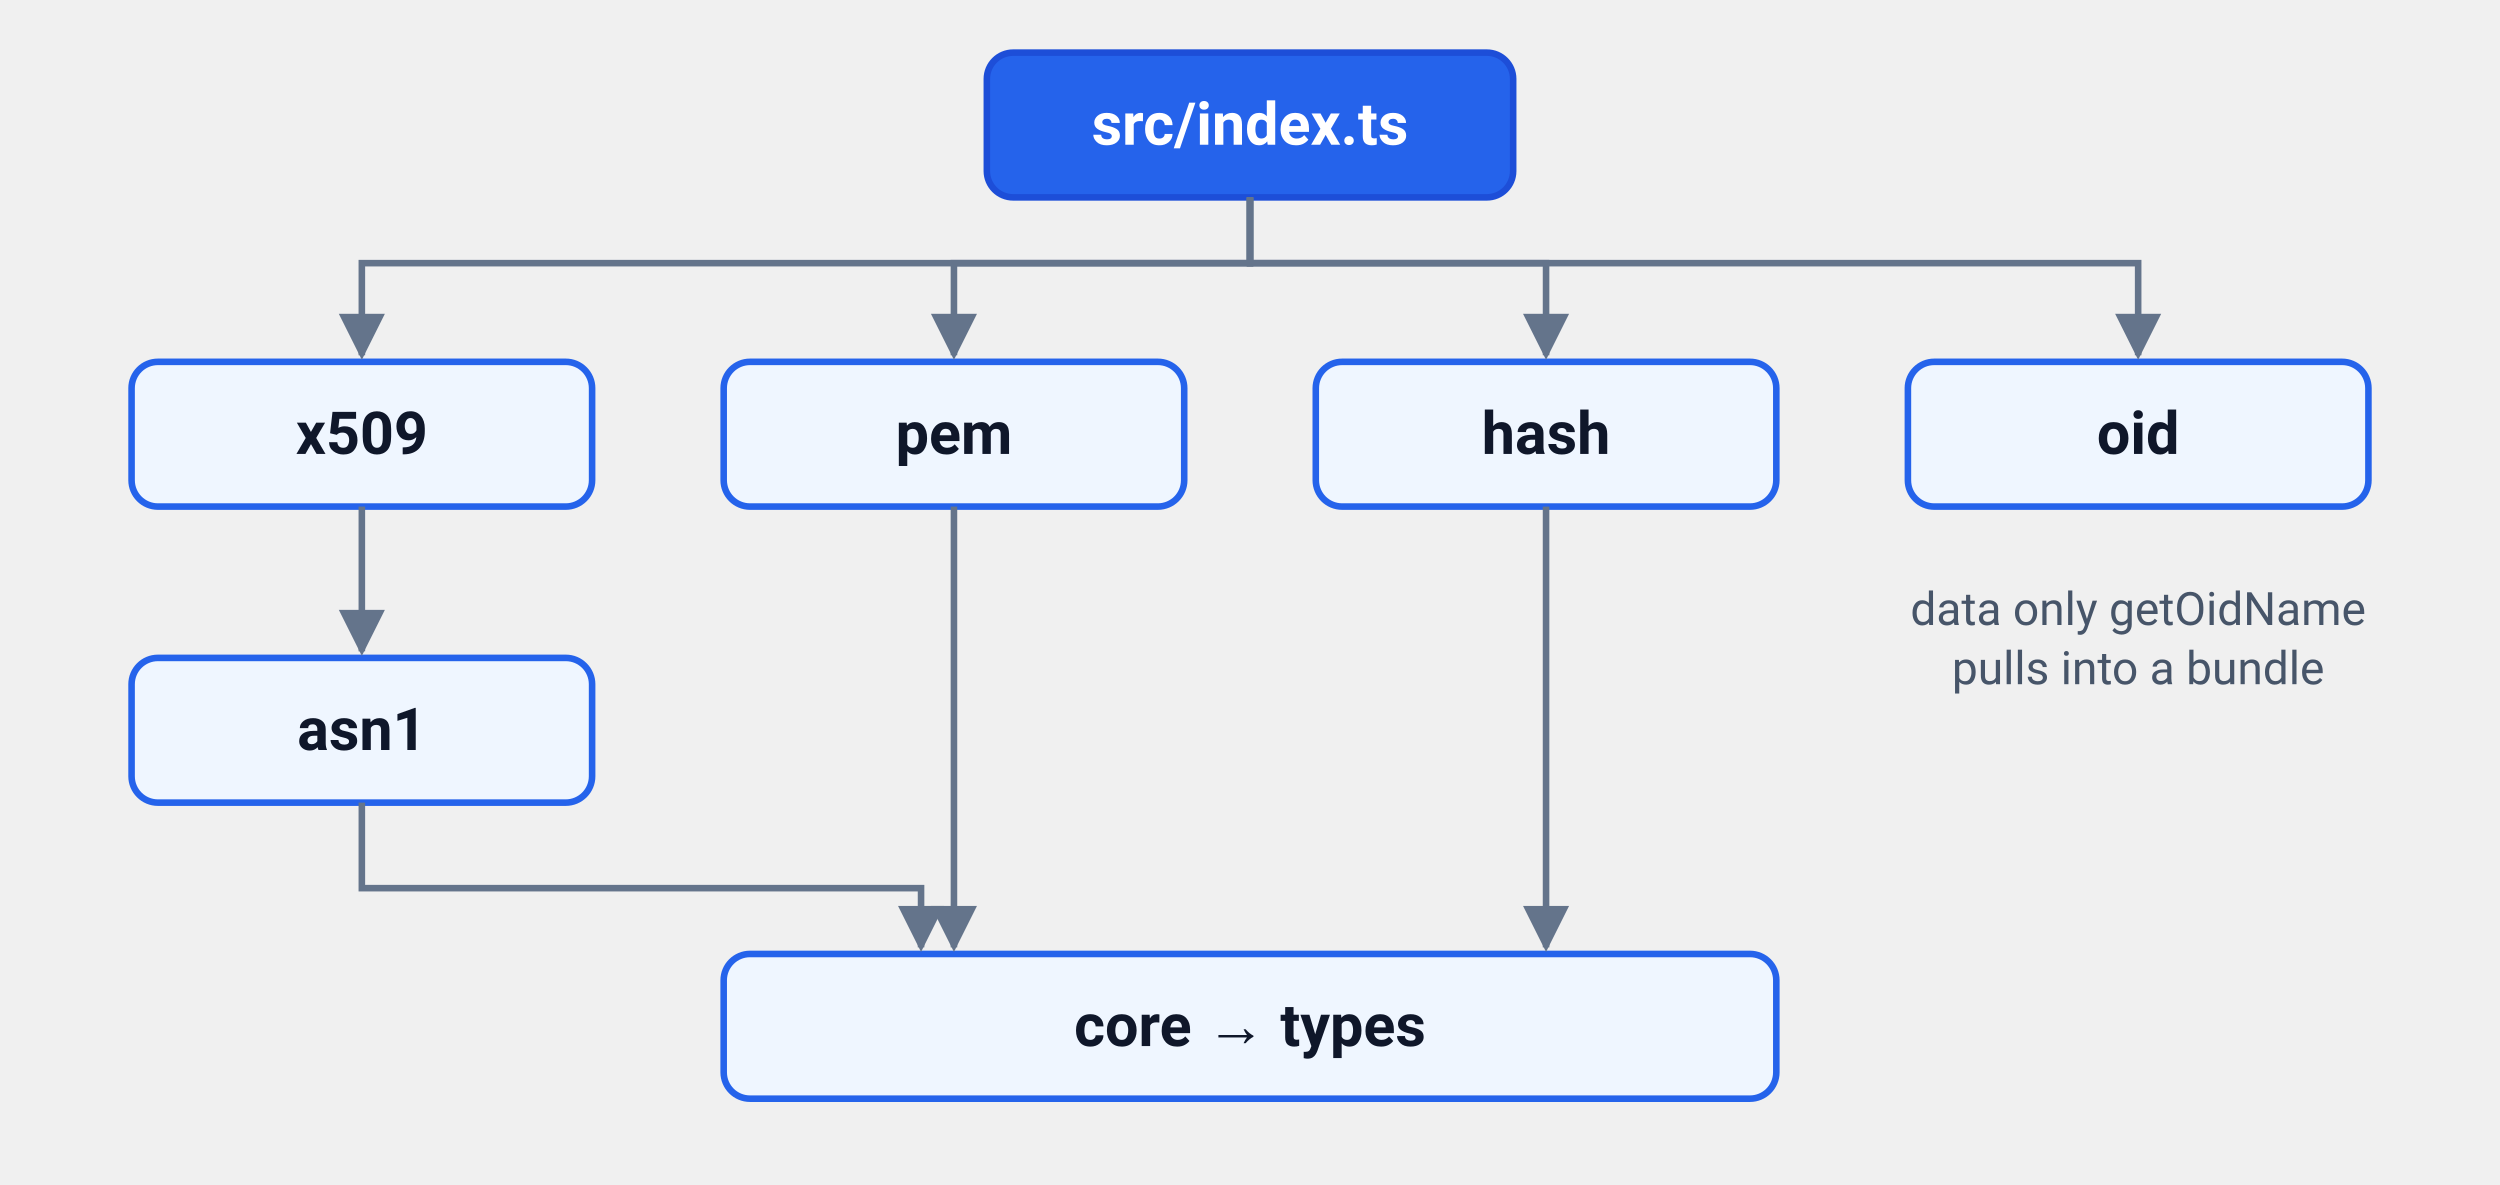
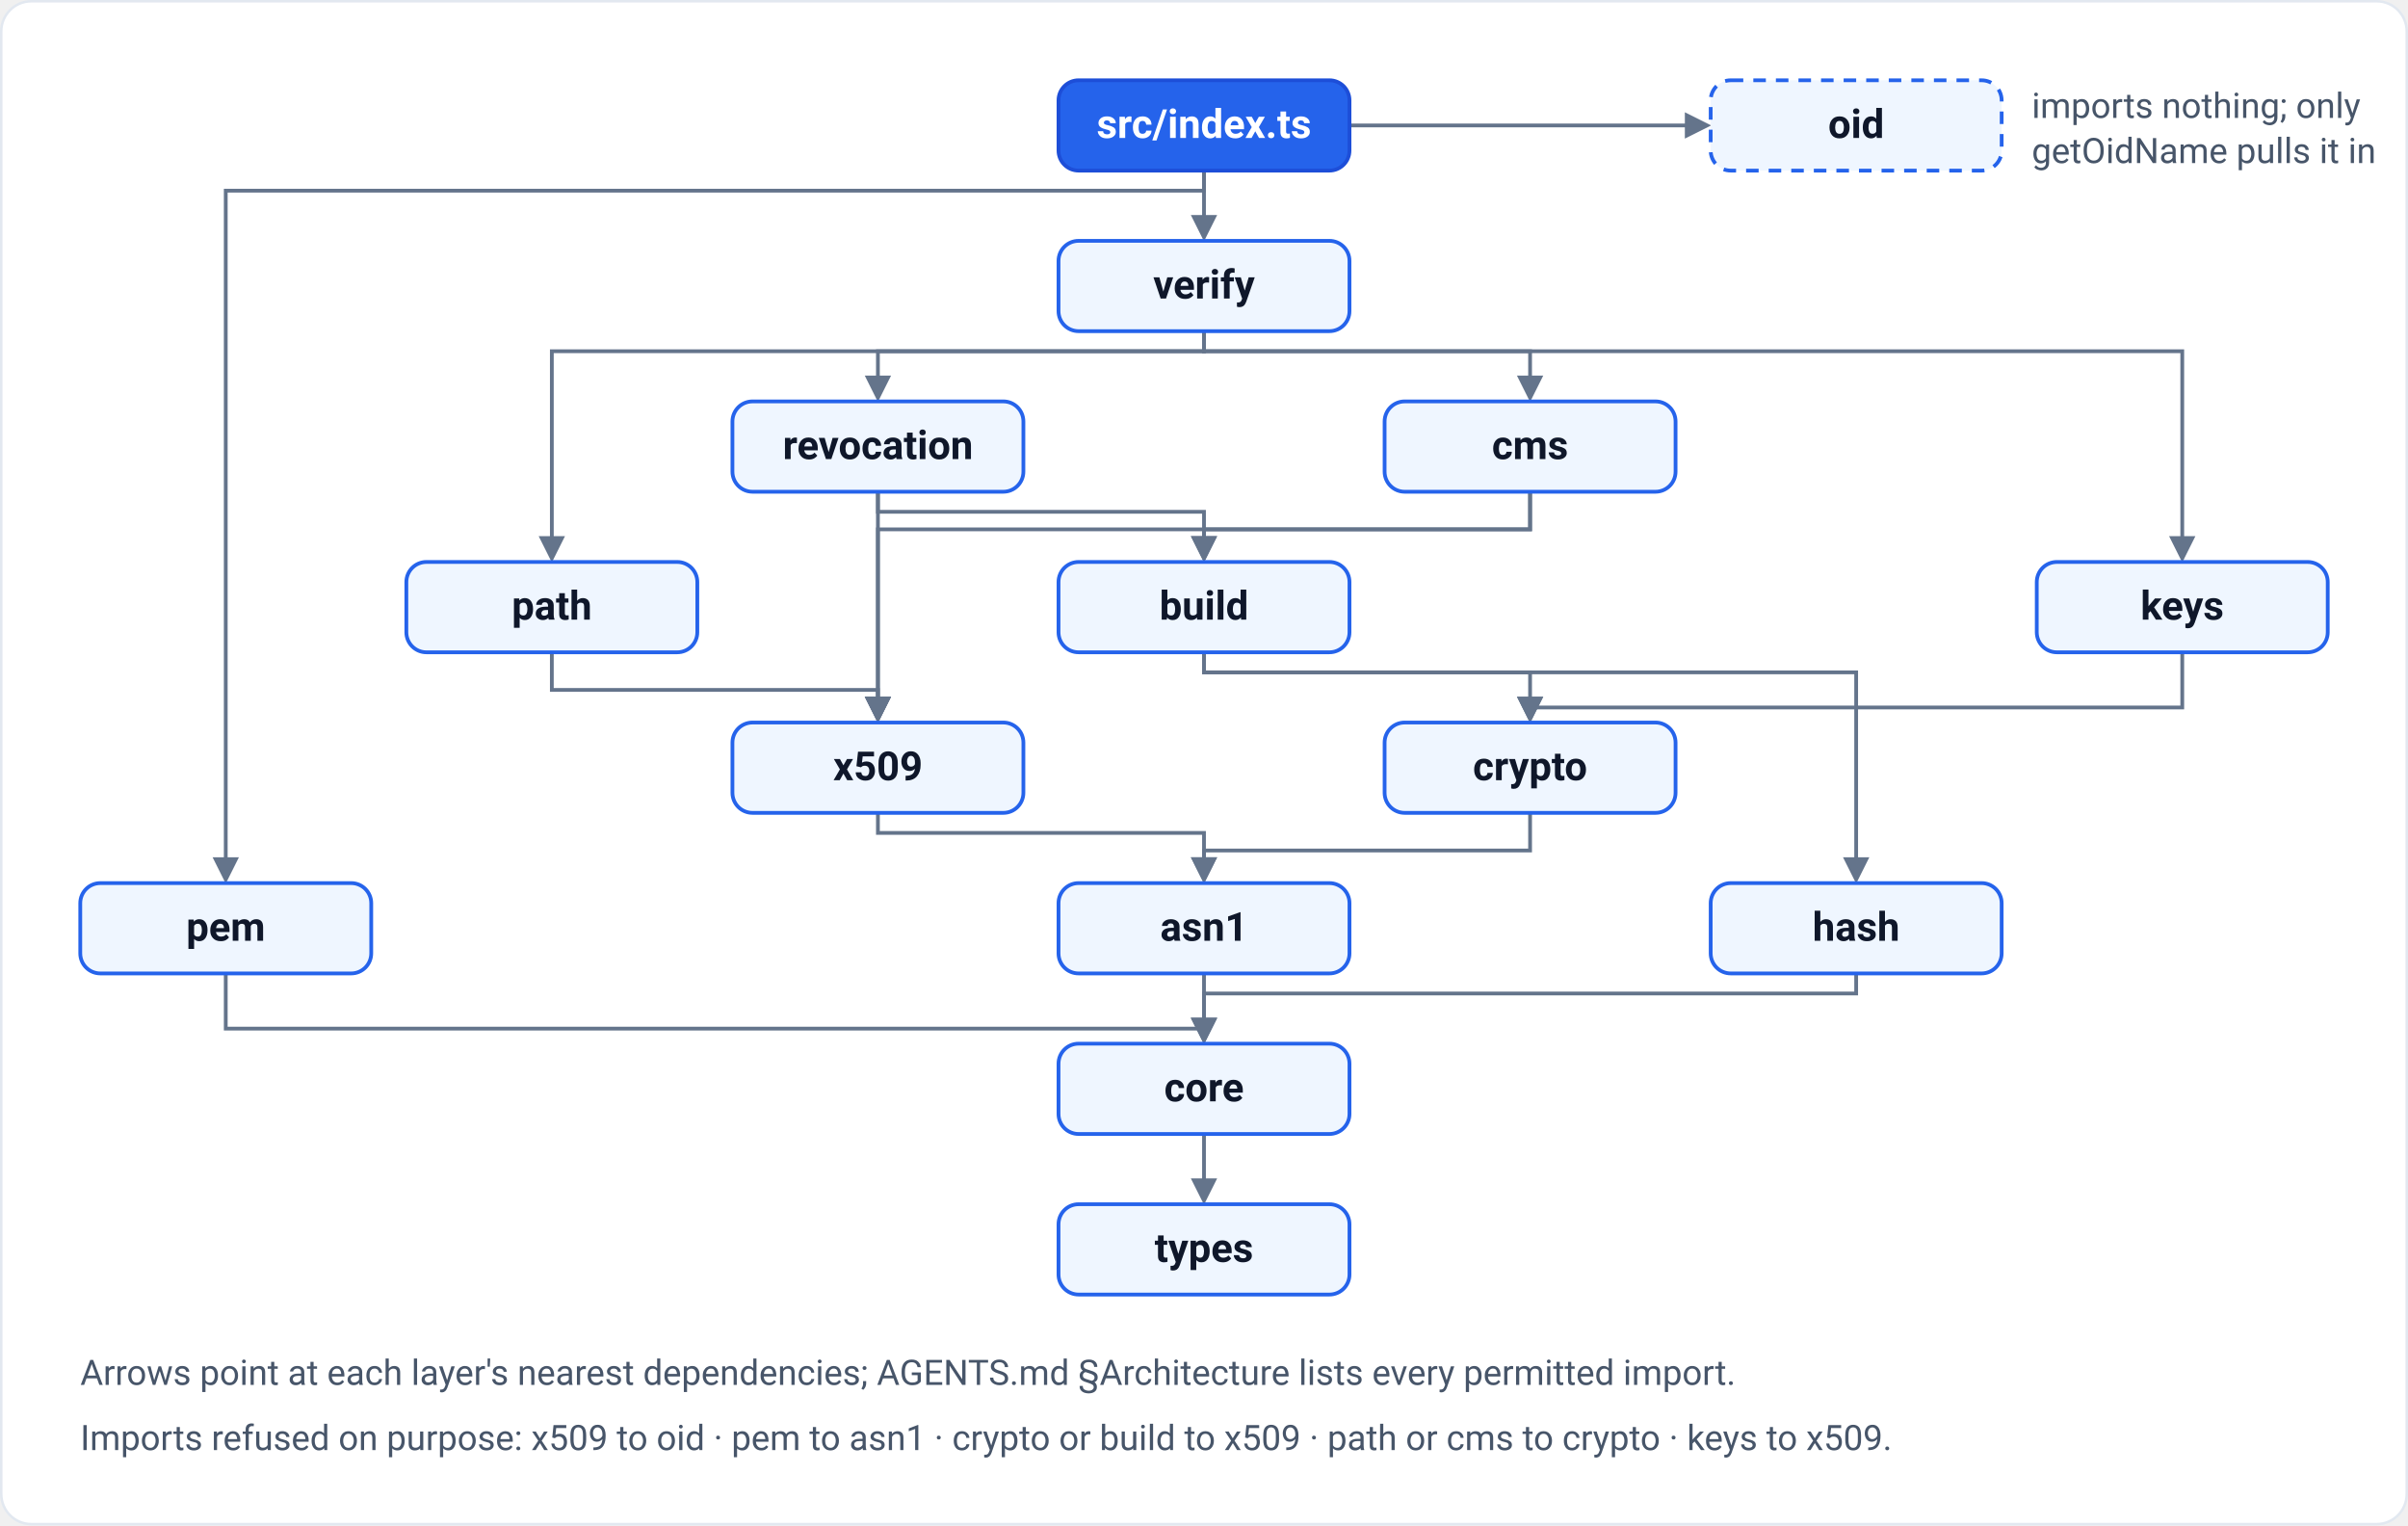
- <svg xmlns="http://www.w3.org/2000/svg" viewBox="0 0 760 360" role="img" aria-labelledby="architecture-title architecture-desc">
+ <svg xmlns="http://www.w3.org/2000/svg" viewBox="0 0 960 608" width="960" height="608" role="img" aria-labelledby="architecture-title architecture-desc">
  <style>
-     .box { fill: #eff6ff; stroke: #2563eb; stroke-width: 2; }
-     .top { fill: #2563eb; stroke: #1d4ed8; stroke-width: 2; }
-     .label { font: 600 18px -apple-system, 'Segoe UI', Roboto, Arial, sans-serif; fill: #0f172a; text-anchor: middle; }
-     .top-label { font: 600 18px -apple-system, 'Segoe UI', Roboto, Arial, sans-serif; fill: #ffffff; text-anchor: middle; }
-     .note { font: 14px -apple-system, 'Segoe UI', Roboto, Arial, sans-serif; fill: #475569; text-anchor: middle; }
-     .edge { stroke: #64748b; stroke-width: 2; fill: none; marker-end: url(#arrow); }
+     .canvas { fill: #ffffff; stroke: #e2e8f0; stroke-width: 1; }
+     .box { fill: #eff6ff; stroke: #2563eb; stroke-width: 1.5; }
+     .apart { stroke-dasharray: 5 4; }
+     .top { fill: #2563eb; stroke: #1d4ed8; stroke-width: 1.5; }
+     .label { font: 600 16px -apple-system, BlinkMacSystemFont, 'Segoe UI', Roboto, 'Helvetica Neue', Arial, sans-serif; fill: #0f172a; text-anchor: middle; }
+     .top-label { font: 600 16px -apple-system, BlinkMacSystemFont, 'Segoe UI', Roboto, 'Helvetica Neue', Arial, sans-serif; fill: #ffffff; text-anchor: middle; }
+     .note { font: 14px -apple-system, BlinkMacSystemFont, 'Segoe UI', Roboto, 'Helvetica Neue', Arial, sans-serif; fill: #475569; }
+     .edge { stroke: #64748b; stroke-width: 1.5; fill: none; marker-end: url(#arrow); }
  </style>
  <defs>
-     <marker id="arrow" viewBox="0 0 10 10" refX="9" refY="5" markerWidth="7" markerHeight="7" orient="auto-start-reverse">
+     <marker id="arrow" viewBox="0 0 10 10" refX="6" refY="5" markerWidth="7" markerHeight="7" orient="auto-start-reverse">
      <path d="M0 0 10 5 0 10Z" fill="#64748b" />
    </marker>
  </defs>
-   <rect class="top" x="300" y="16" width="160" height="44" rx="8" />
-   <text class="top-label" x="380" y="44">src/index.ts</text>
-   <rect class="box" x="40" y="110" width="140" height="44" rx="8" />
-   <text class="label" x="110" y="138">x509</text>
-   <rect class="box" x="220" y="110" width="140" height="44" rx="8" />
-   <text class="label" x="290" y="138">pem</text>
-   <rect class="box" x="400" y="110" width="140" height="44" rx="8" />
-   <text class="label" x="470" y="138">hash</text>
-   <rect class="box" x="580" y="110" width="140" height="44" rx="8" />
-   <text class="label" x="650" y="138">oid</text>
-   <rect class="box" x="40" y="200" width="140" height="44" rx="8" />
-   <text class="label" x="110" y="228">asn1</text>
-   <rect class="box" x="220" y="290" width="320" height="44" rx="8" />
-   <text class="label" x="380" y="318">core → types</text>
-   <path class="edge" d="M380 60v20H110v28" />
-   <path class="edge" d="M380 60v20h-90v28" />
-   <path class="edge" d="M380 60v20h90v28" />
-   <path class="edge" d="M380 60v20h270v28" />
-   <path class="edge" d="M110 154v44" />
-   <path class="edge" d="M110 244v26h170v18" />
-   <path class="edge" d="M290 154v134" />
-   <path class="edge" d="M470 154v134" />
-   <text class="note" x="650" y="190">data only getOidName</text>
-   <text class="note" x="650" y="208">pulls into a bundle</text>
+   <rect class="canvas" x="0.5" y="0.5" width="959" height="607" rx="12" />
+   <path class="edge" d="M480 68V76H90V348" />
+   <path class="edge" d="M538 50H678" />
+   <path class="edge" d="M480 68V92" />
+   <path class="edge" d="M480 452V476" />
+   <path class="edge" d="M740 388V396H480V412" />
+   <path class="edge" d="M480 388V412" />
+   <path class="edge" d="M90 388V410H480V412" />
+   <path class="edge" d="M350 324V332H480V348" />
+   <path class="edge" d="M610 324V339H480V348" />
+   <path class="edge" d="M480 260V268H740V348" />
+   <path class="edge" d="M480 260V268H610V284" />
+   <path class="edge" d="M220 260V275H350V284" />
+   <path class="edge" d="M350 196V284" />
+   <path class="edge" d="M350 196V204H480V220" />
+   <path class="edge" d="M610 196V211H350V284" />
+   <path class="edge" d="M610 196V211H480V220" />
+   <path class="edge" d="M870 260V282H610V284" />
+   <path class="edge" d="M480 132V140H220V220" />
+   <path class="edge" d="M480 132V140H350V156" />
+   <path class="edge" d="M480 132V140H610V156" />
+   <path class="edge" d="M480 132V140H870V220" />
+   <rect class="top" x="422" y="32" width="116" height="36" rx="8" />
+   <text class="top-label" x="480" y="55">src/index.ts</text>
+   <rect class="box" x="422" y="480" width="116" height="36" rx="8" />
+   <text class="label" x="480" y="503">types</text>
+   <rect class="box" x="422" y="416" width="116" height="36" rx="8" />
+   <text class="label" x="480" y="439">core</text>
+   <rect class="box" x="682" y="352" width="116" height="36" rx="8" />
+   <text class="label" x="740" y="375">hash</text>
+   <rect class="box" x="422" y="352" width="116" height="36" rx="8" />
+   <text class="label" x="480" y="375">asn1</text>
+   <rect class="box" x="32" y="352" width="116" height="36" rx="8" />
+   <text class="label" x="90" y="375">pem</text>
+   <rect class="box apart" x="682" y="32" width="116" height="36" rx="8" />
+   <text class="label" x="740" y="55">oid</text>
+   <rect class="box" x="292" y="288" width="116" height="36" rx="8" />
+   <text class="label" x="350" y="311">x509</text>
+   <rect class="box" x="552" y="288" width="116" height="36" rx="8" />
+   <text class="label" x="610" y="311">crypto</text>
+   <rect class="box" x="422" y="224" width="116" height="36" rx="8" />
+   <text class="label" x="480" y="247">build</text>
+   <rect class="box" x="162" y="224" width="116" height="36" rx="8" />
+   <text class="label" x="220" y="247">path</text>
+   <rect class="box" x="292" y="160" width="116" height="36" rx="8" />
+   <text class="label" x="350" y="183">revocation</text>
+   <rect class="box" x="552" y="160" width="116" height="36" rx="8" />
+   <text class="label" x="610" y="183">cms</text>
+   <rect class="box" x="812" y="224" width="116" height="36" rx="8" />
+   <text class="label" x="870" y="247">keys</text>
+   <rect class="box" x="422" y="96" width="116" height="36" rx="8" />
+   <text class="label" x="480" y="119">verify</text>
+   <text class="note" x="810" y="47">imports nothing; only</text>
+   <text class="note" x="810" y="65">getOidName pulls it in</text>
+   <text class="note" x="32" y="552">Arrows point at each layer's nearest dependencies; AGENTS.md §Architecture lists every permitted import.</text>
+   <text class="note" x="32" y="578">Imports refused on purpose: x509 to oid · pem to asn1 · crypto or build to x509 · path or cms to crypto · keys to x509.</text>
</svg>
